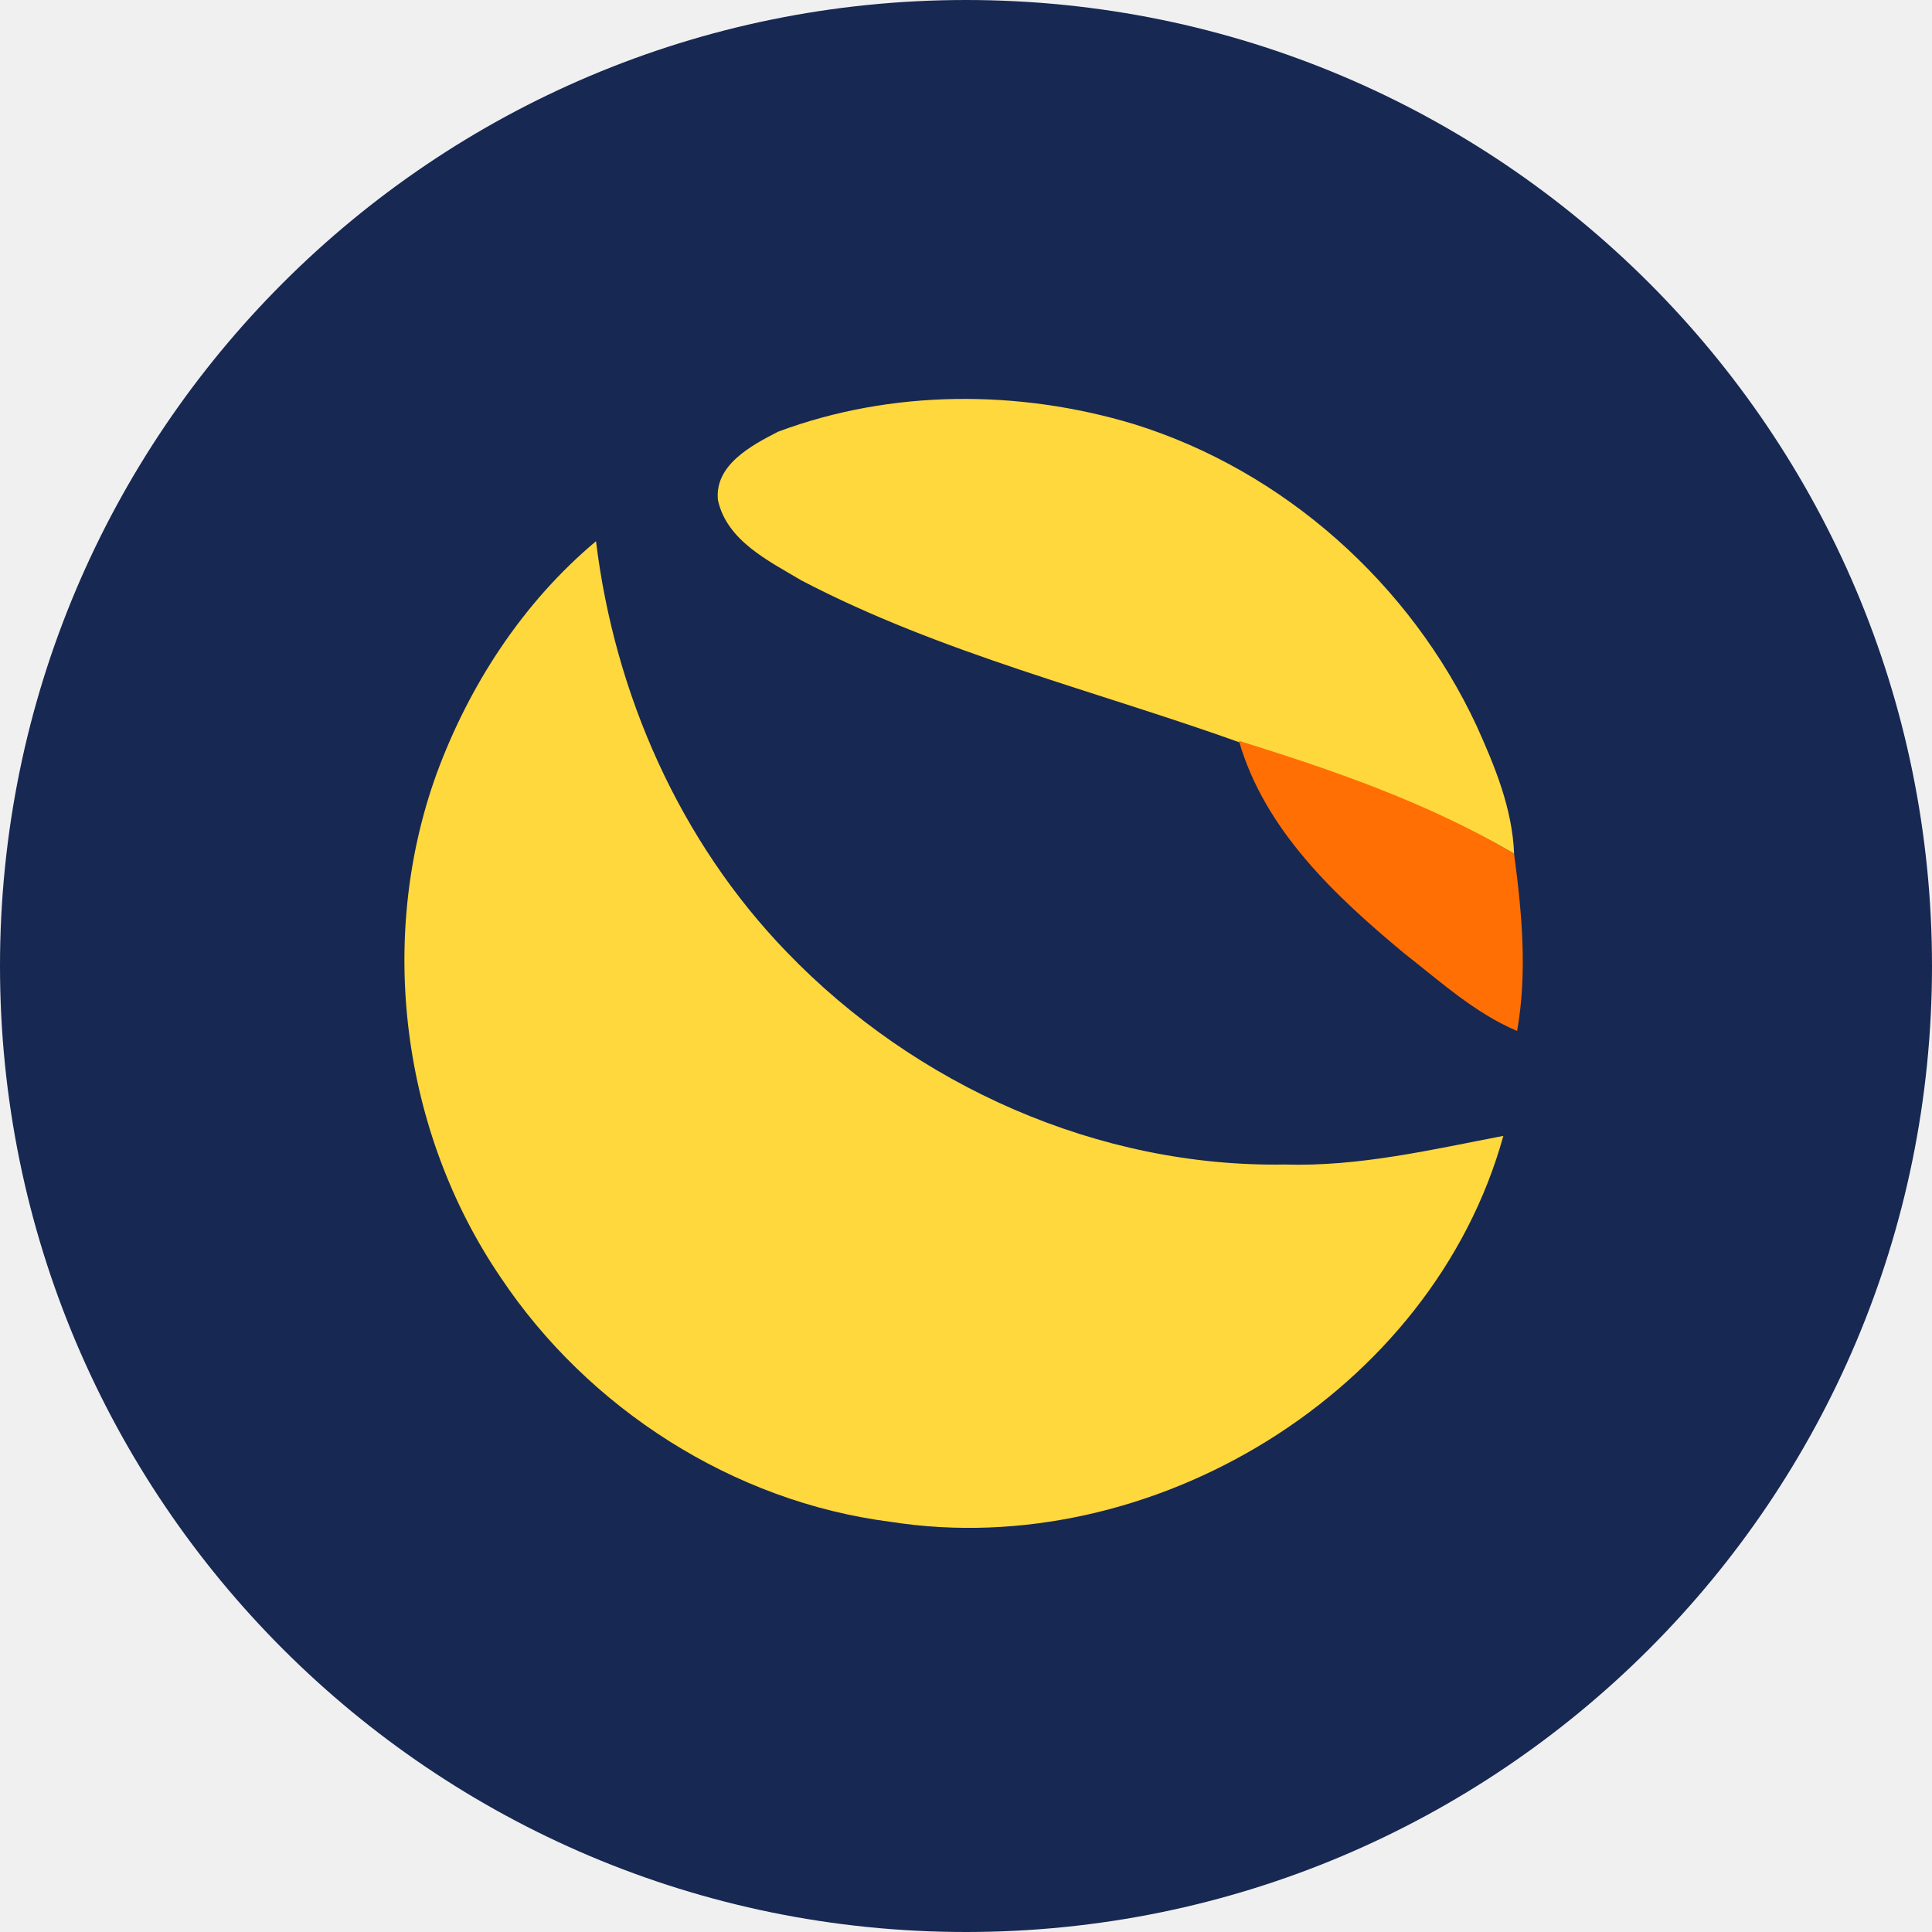
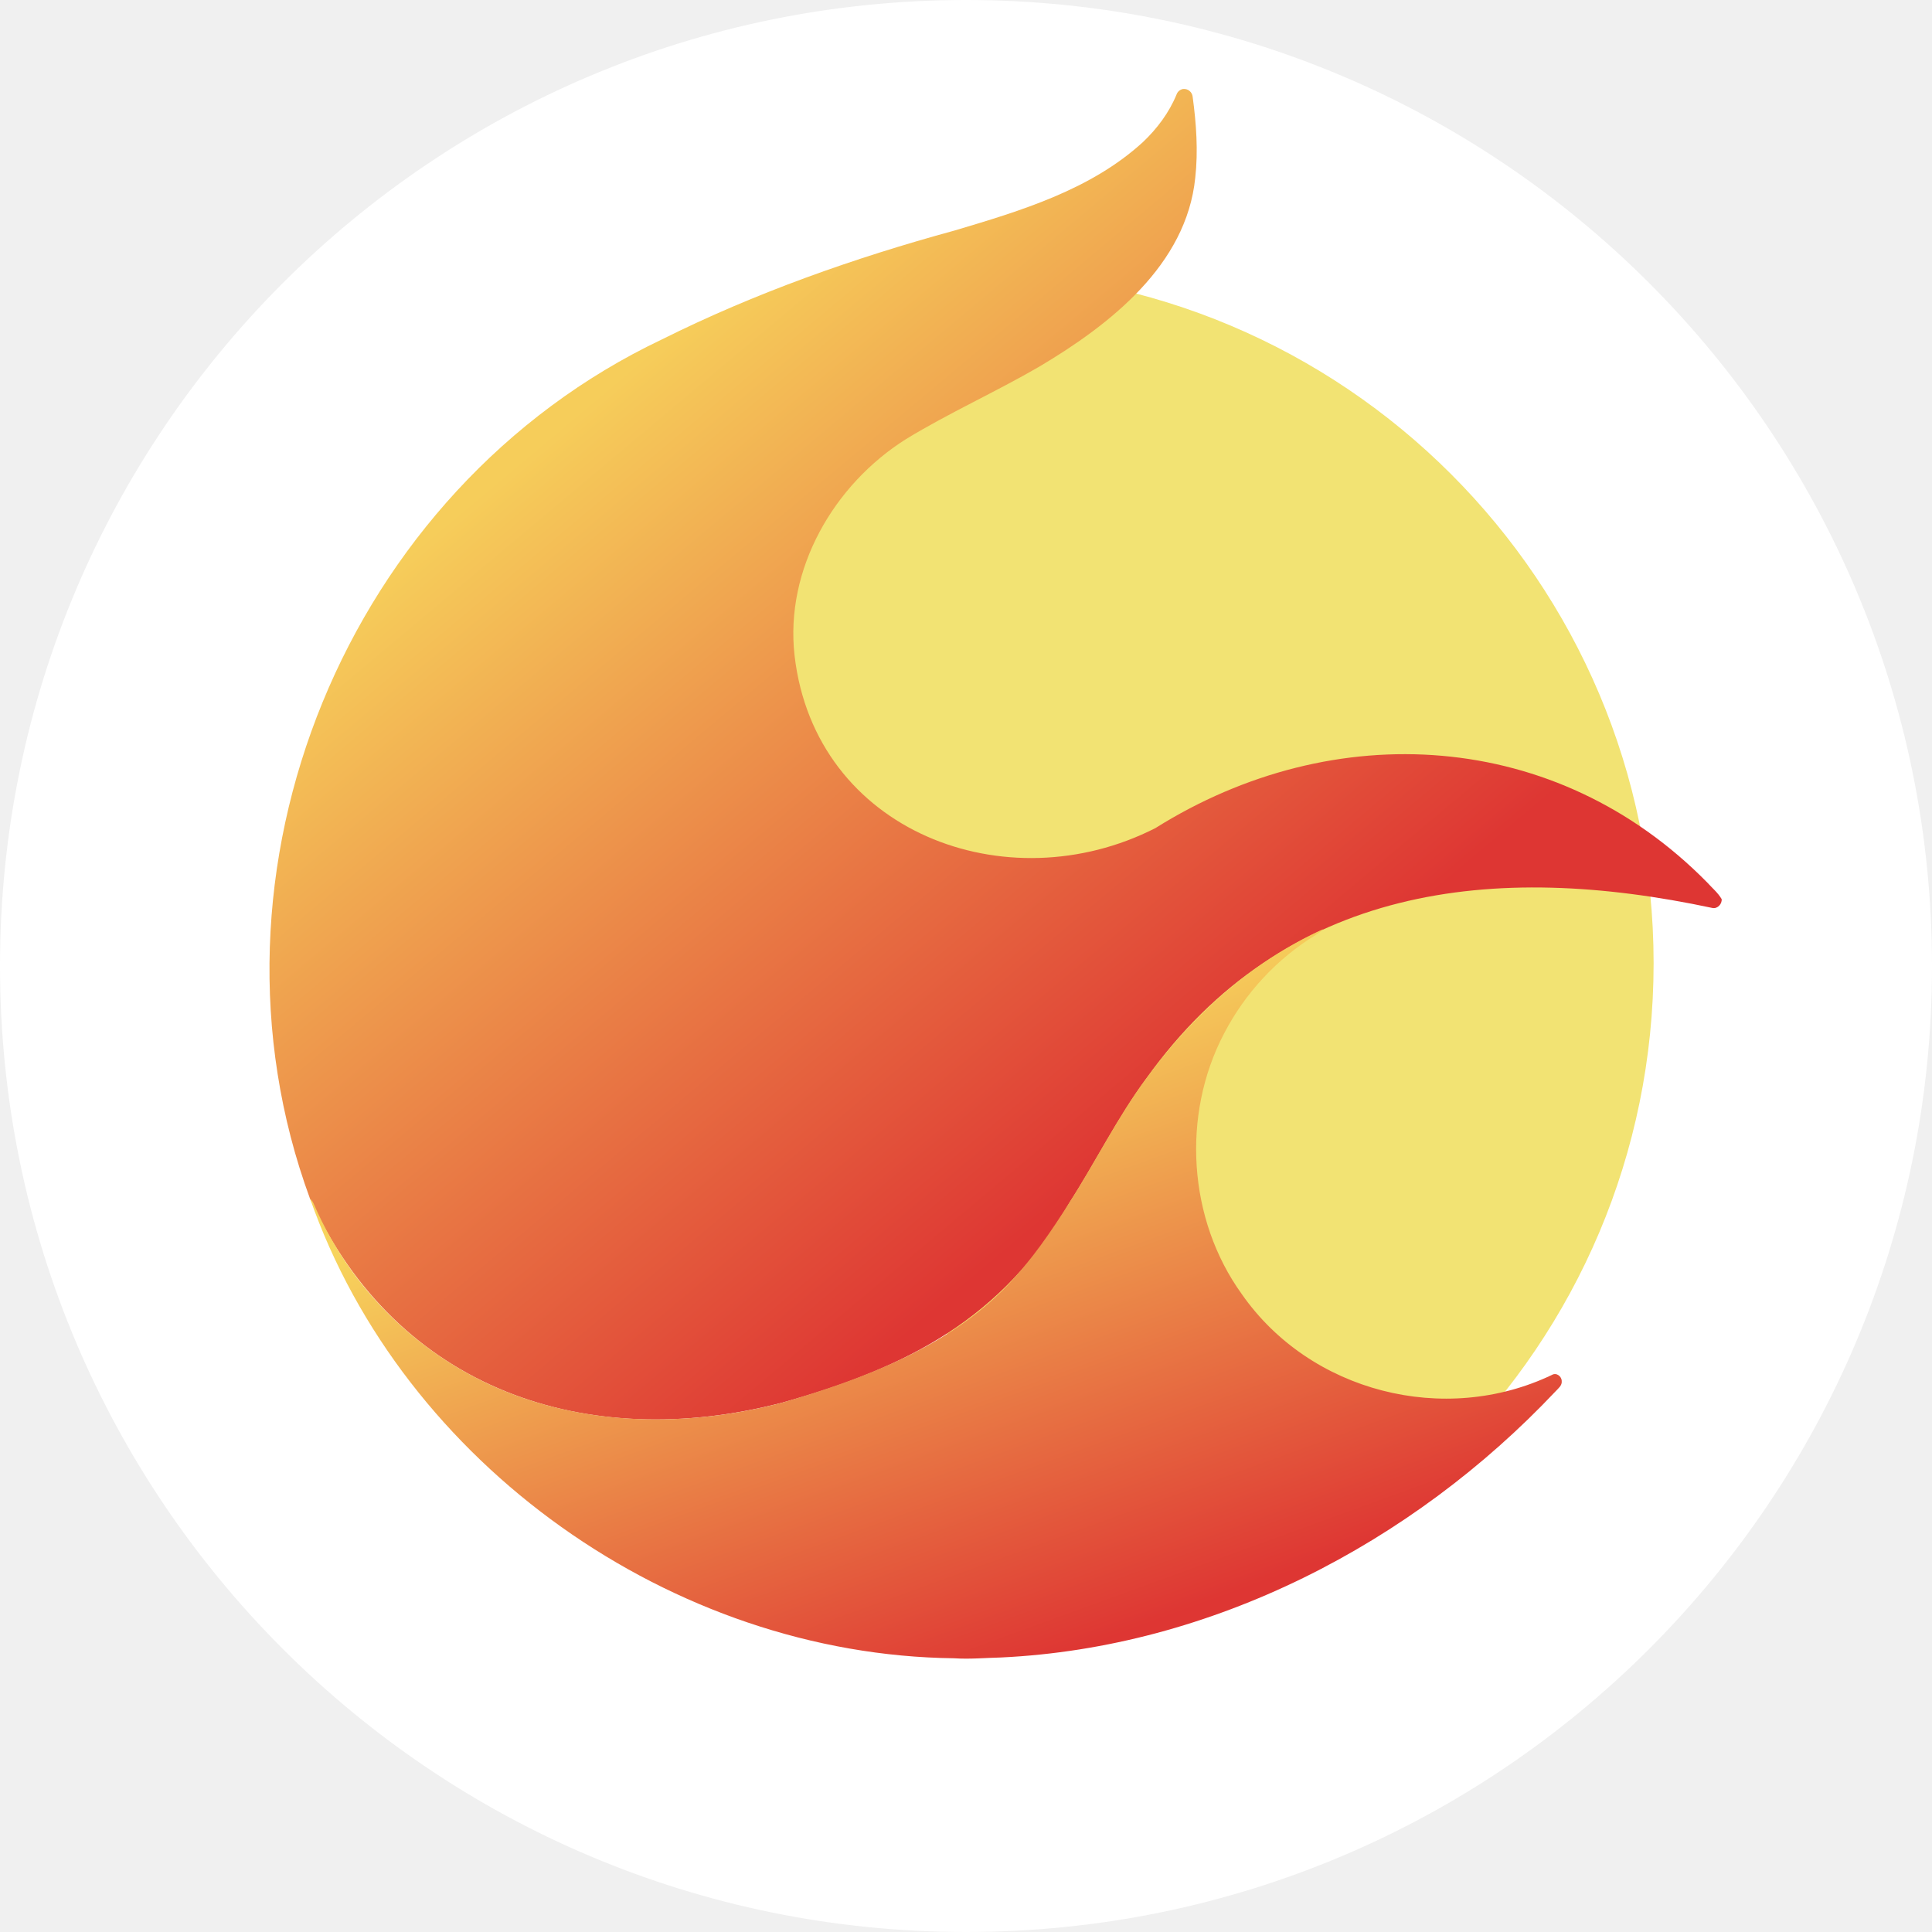
<svg xmlns="http://www.w3.org/2000/svg" width="32" height="32" fill="none">
-   <path d="M16 32c8.837 0 16-7.163 16-16S24.837 0 16 0 0 7.163 0 16s7.163 16 16 16Z" fill="#172852" />
-   <path d="M12.888 7.15c1.874-.7 3.982-.702 5.891-.126 2.485.771 4.583 2.646 5.679 5 .302.67.592 1.37.62 2.115-1.396-.81-2.928-1.334-4.462-1.813-2.454-.884-5.024-1.499-7.347-2.715-.541-.323-1.23-.654-1.378-1.328-.059-.582.557-.907.997-1.133ZM7.232 12.814c.542-1.472 1.432-2.838 2.64-3.85.307 2.526 1.382 4.967 3.158 6.804 2.13 2.213 5.164 3.571 8.25 3.52 1.226.038 2.424-.245 3.62-.474-1.177 4.25-5.834 7.07-10.15 6.392-2.604-.332-5.01-1.875-6.46-4.052-1.637-2.407-2.05-5.602-1.058-8.34Z" fill="#FFD83D" />
-   <path d="M20.52 12.27c1.534.478 3.066 1.003 4.462 1.813l.095.05c.13.974.224 1.967.051 2.943-.702-.297-1.272-.82-1.867-1.283-1.146-.953-2.315-2.045-2.741-3.523Z" fill="#FF6F03" />
+   <defs>
+     <linearGradient id="a" x1="19.035" y1="18.756" x2="9.249" y2="7.093" gradientUnits="userSpaceOnUse">
+       <stop stop-color="#DE3633" />
+       <stop offset="1" stop-color="#F6CD5A" />
+     </linearGradient>
+     <linearGradient id="b" x1="17.696" y1="27.386" x2="14.164" y2="17.681" gradientUnits="userSpaceOnUse">
+       <stop stop-color="#DE3633" />
+       <stop offset="1" stop-color="#F7D45C" />
+     </linearGradient>
+   </defs>
+   <circle cx="16" cy="16" r="16" fill="#fff" />
+   <path d="M27.389 15.954c0 6.328-5.13 11.459-11.46 11.459-.428-11.46-.428-11.46-6.726-11.46 0-6.328.398-11.458 6.726-11.458 6.329 0 11.46 5.13 11.46 11.459Z" fill="#F2E373" />
+   <path d="M28.279 14.619c-2.496-2.541-6.18-2.76-9.142-.903-2.467 1.257-5.636.06-5.976-2.853-.165-1.435.65-2.84 1.85-3.593.715-.435 1.481-.778 2.204-1.198 1.167-.693 2.436-1.682 2.582-3.127.05-.447.017-.9-.043-1.343a.144.144 0 0 0-.16-.128.14.14 0 0 0-.107.092c-.123.3-.322.565-.556.787-.863.79-2.02 1.138-3.12 1.465-1.665.455-3.303 1.033-4.85 1.805-5.22 2.48-7.822 8.804-5.826 14.232 1.446 3.156 4.576 4.225 7.829 3.375 2.067-.58 3.653-1.393 4.75-3.312.435-.677.791-1.404 1.27-2.052 2.295-3.213 5.755-3.6 9.38-2.827.084.017.16-.067.152-.147-.061-.105-.157-.184-.237-.273Z" fill="url(#a)" />
+   <path d="M25.867 22.875c0-.077-.087-.146-.16-.103-1.78.852-4.01.285-5.14-1.339-.891-1.236-1-2.965-.294-4.312a4.185 4.185 0 0 1 1.523-1.638.707.707 0 0 0 .119-.093c-1.18.536-2.17 1.436-2.931 2.475-.479.648-.835 1.375-1.27 2.052-.304.48-.626.952-1.019 1.365-.991 1.03-2.385 1.555-3.731 1.948-1.35.356-2.801.397-4.14-.023a5.847 5.847 0 0 1-3.627-3.267.254.254 0 0 0-.061-.087c1.544 4.408 6.003 7.56 10.665 7.613.26.018.52-.007.78-.013 3.491-.165 6.802-1.884 9.182-4.406.045-.05.112-.097.104-.172Z" fill="url(#b)" />
</svg>
